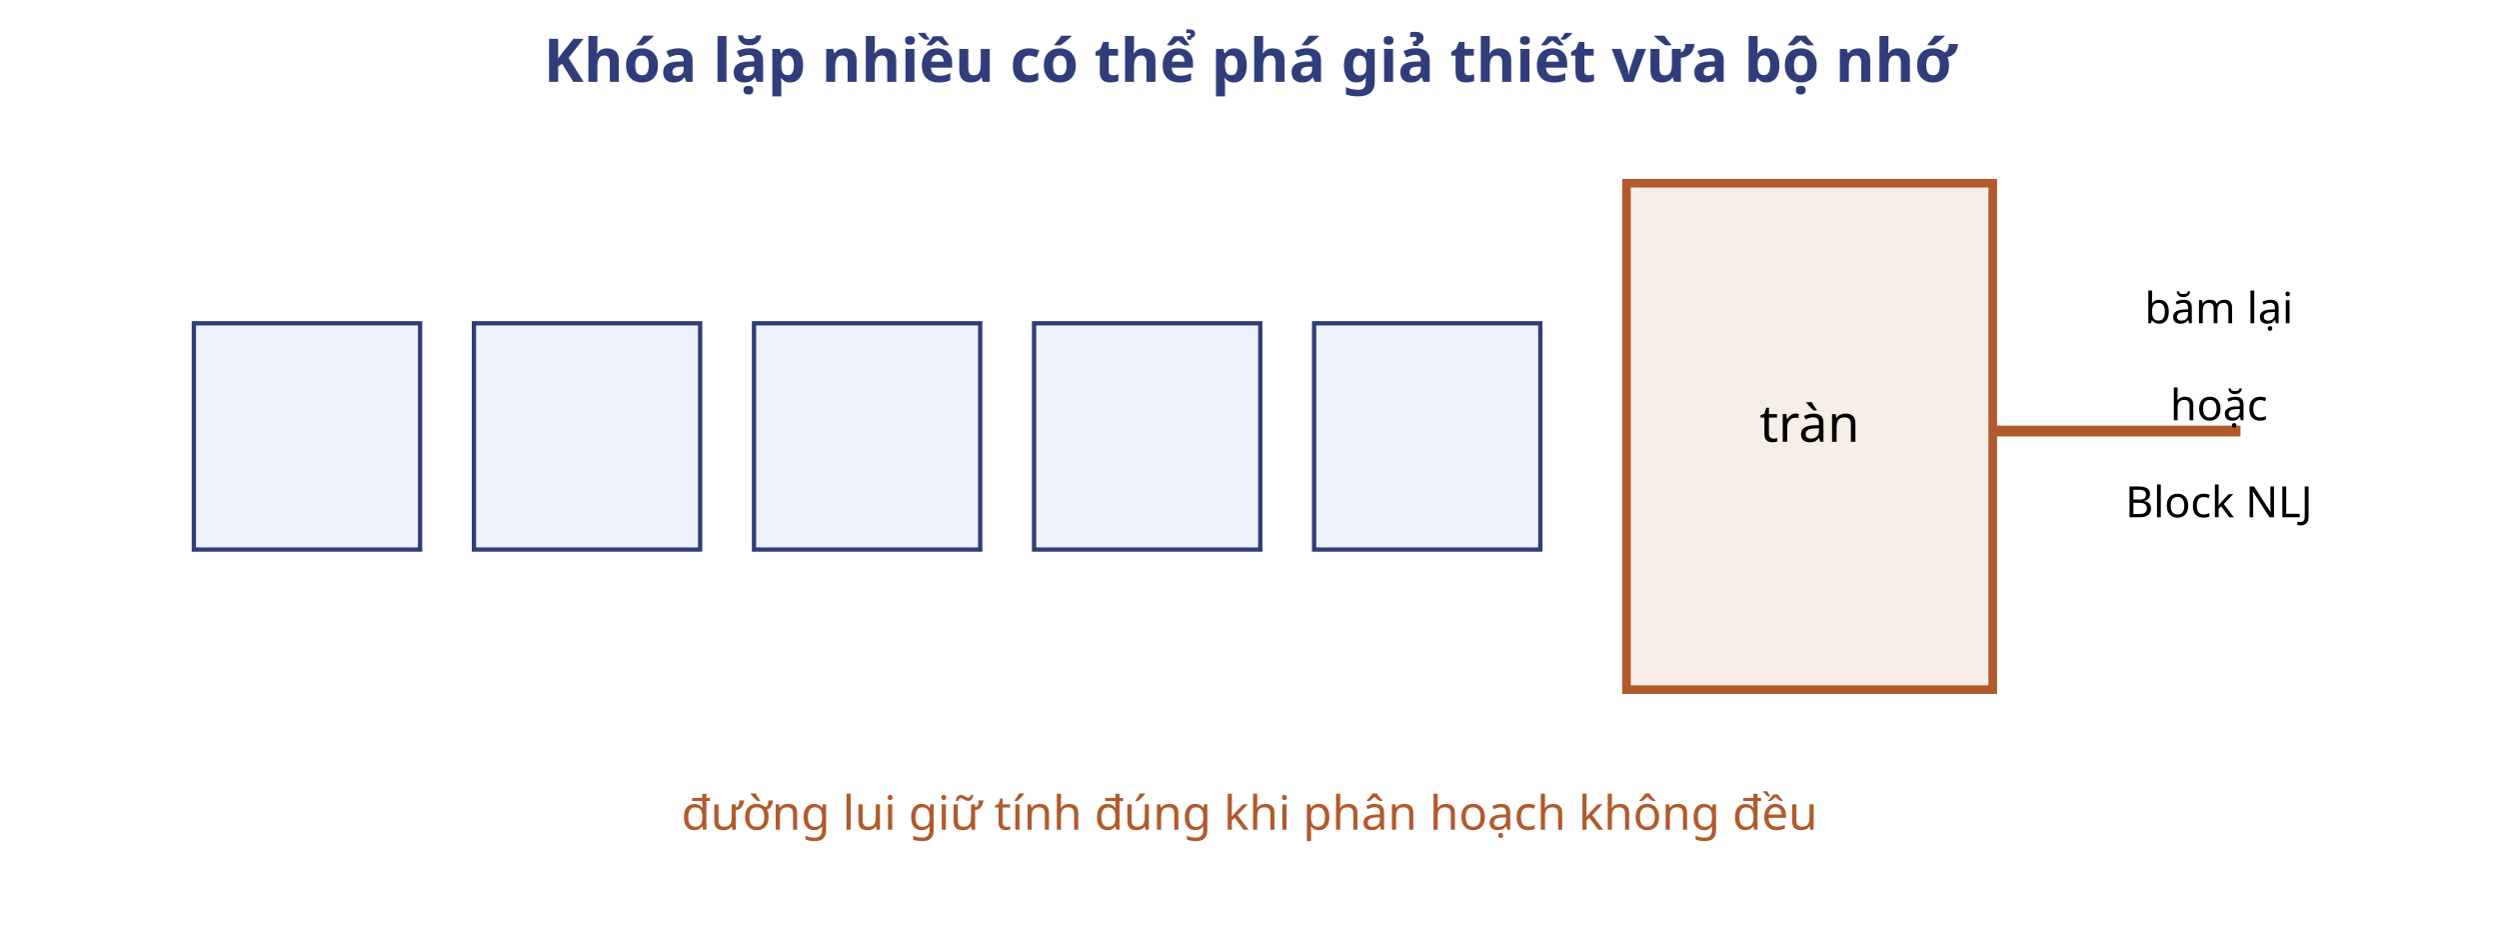
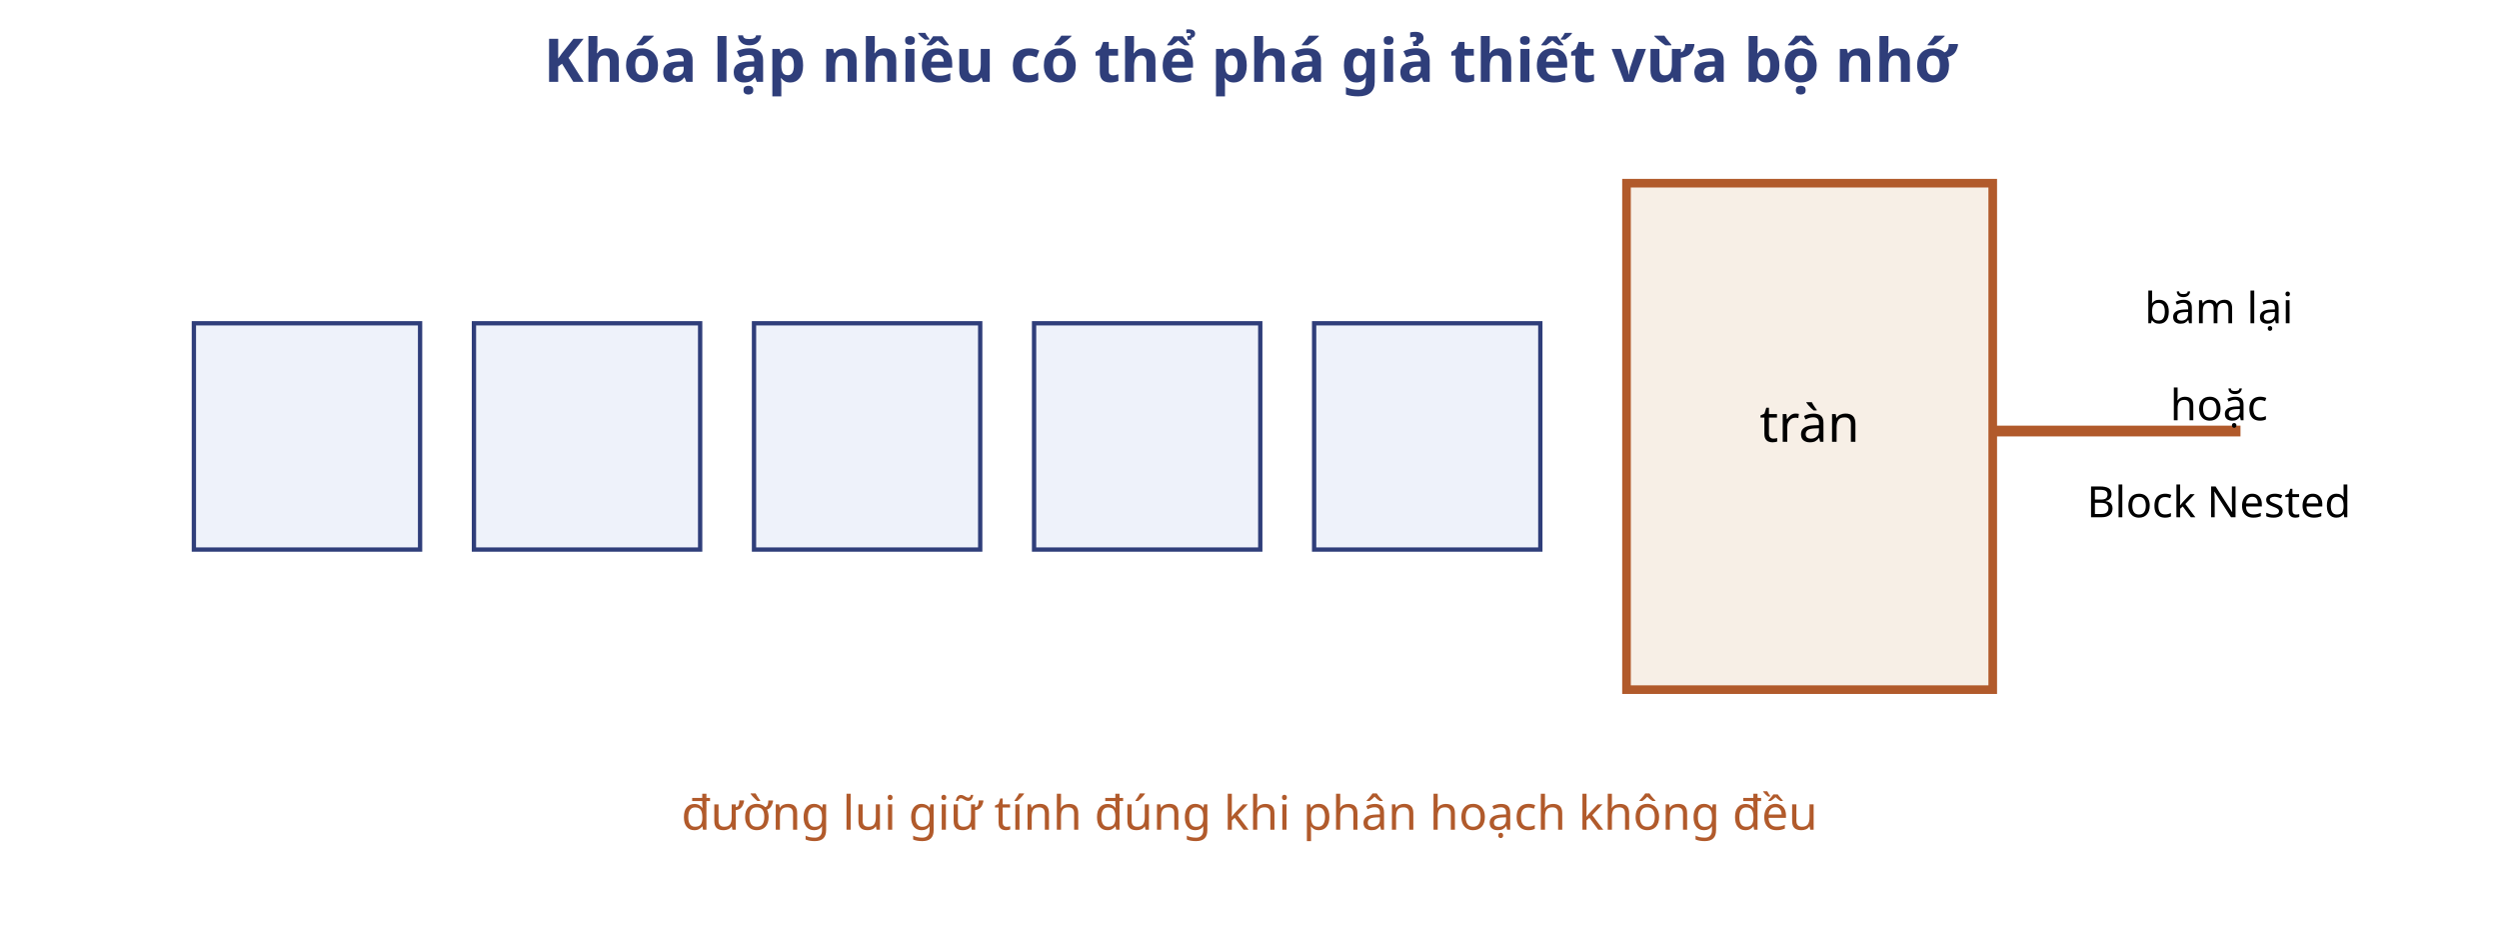
- <svg xmlns="http://www.w3.org/2000/svg" viewBox="0 0 1160 430" role="img" aria-label="Phân hoạch lệch làm một ngăn không vừa bộ nhớ và cần phân hoạch lại hoặc Block Nested-Loop Join">
+ <svg xmlns="http://www.w3.org/2000/svg" viewBox="0 0 1160 430" role="img" aria-label="Phân hoạch lệch làm một ngăn không vừa bộ nhớ và cần phân hoạch lại hoặc Block Nested">
  <g font-family="sans-serif" text-anchor="middle">
    <text x="580" y="38" font-size="28" font-weight="700" fill="#2F3E7A">Khóa lặp nhiều có thể phá giả thiết vừa bộ nhớ</text>
    <g fill="#EEF2FA" stroke="#2F3E7A" stroke-width="2">
      <rect x="90" y="150" width="105" height="105" />
      <rect x="220" y="150" width="105" height="105" />
      <rect x="350" y="150" width="105" height="105" />
      <rect x="480" y="150" width="105" height="105" />
      <rect x="610" y="150" width="105" height="105" />
    </g>
    <rect x="755" y="85" width="170" height="235" fill="#F7EFE6" stroke="#B15A2B" stroke-width="4" />
    <text x="840" y="205" font-size="24">tràn</text>
    <path d="M925 200H1040" stroke="#B15A2B" stroke-width="5" />
    <text x="1030" y="150" font-size="20">băm lại</text>
    <text x="1030" y="195" font-size="20">hoặc</text>
-     <text x="1030" y="240" font-size="20">Block NLJ</text>
+     <text x="1030" y="240" font-size="20">Block Nested</text>
    <text x="580" y="385" font-size="22" fill="#B15A2B">đường lui giữ tính đúng khi phân hoạch không đều</text>
  </g>
</svg>
